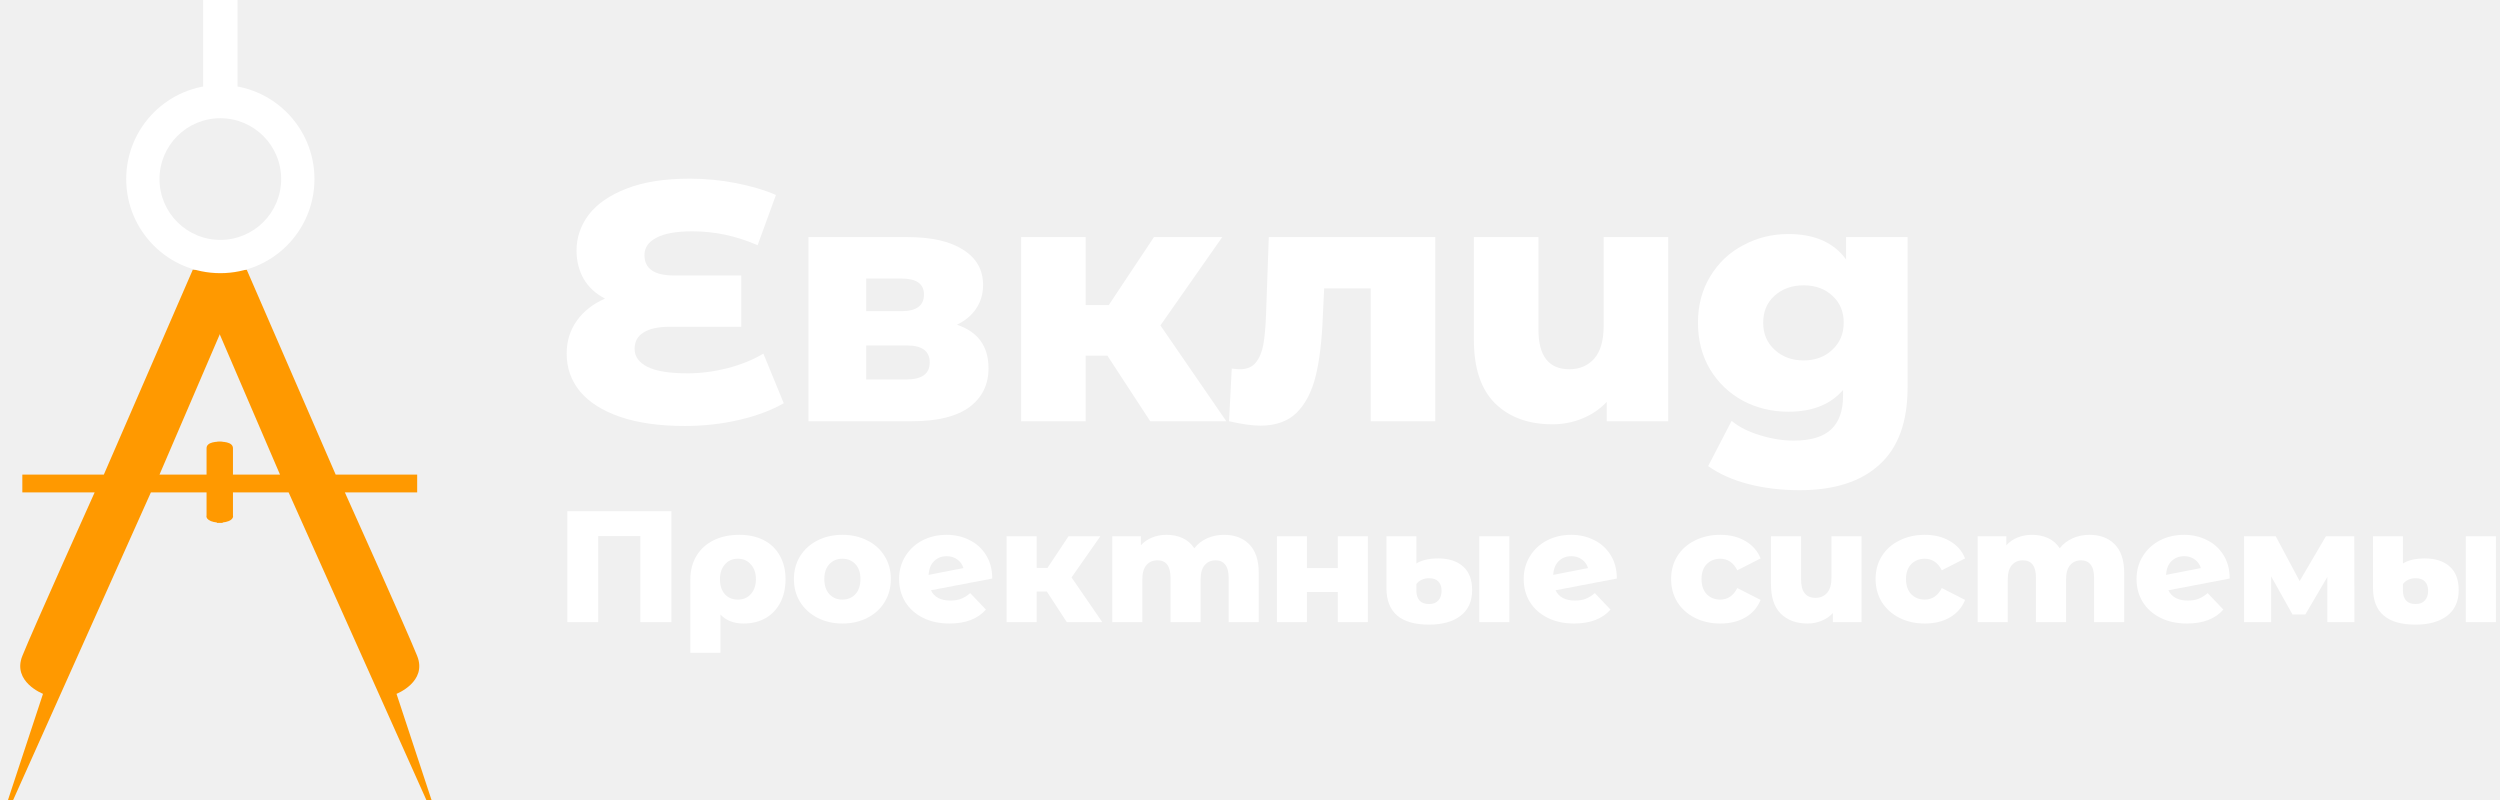
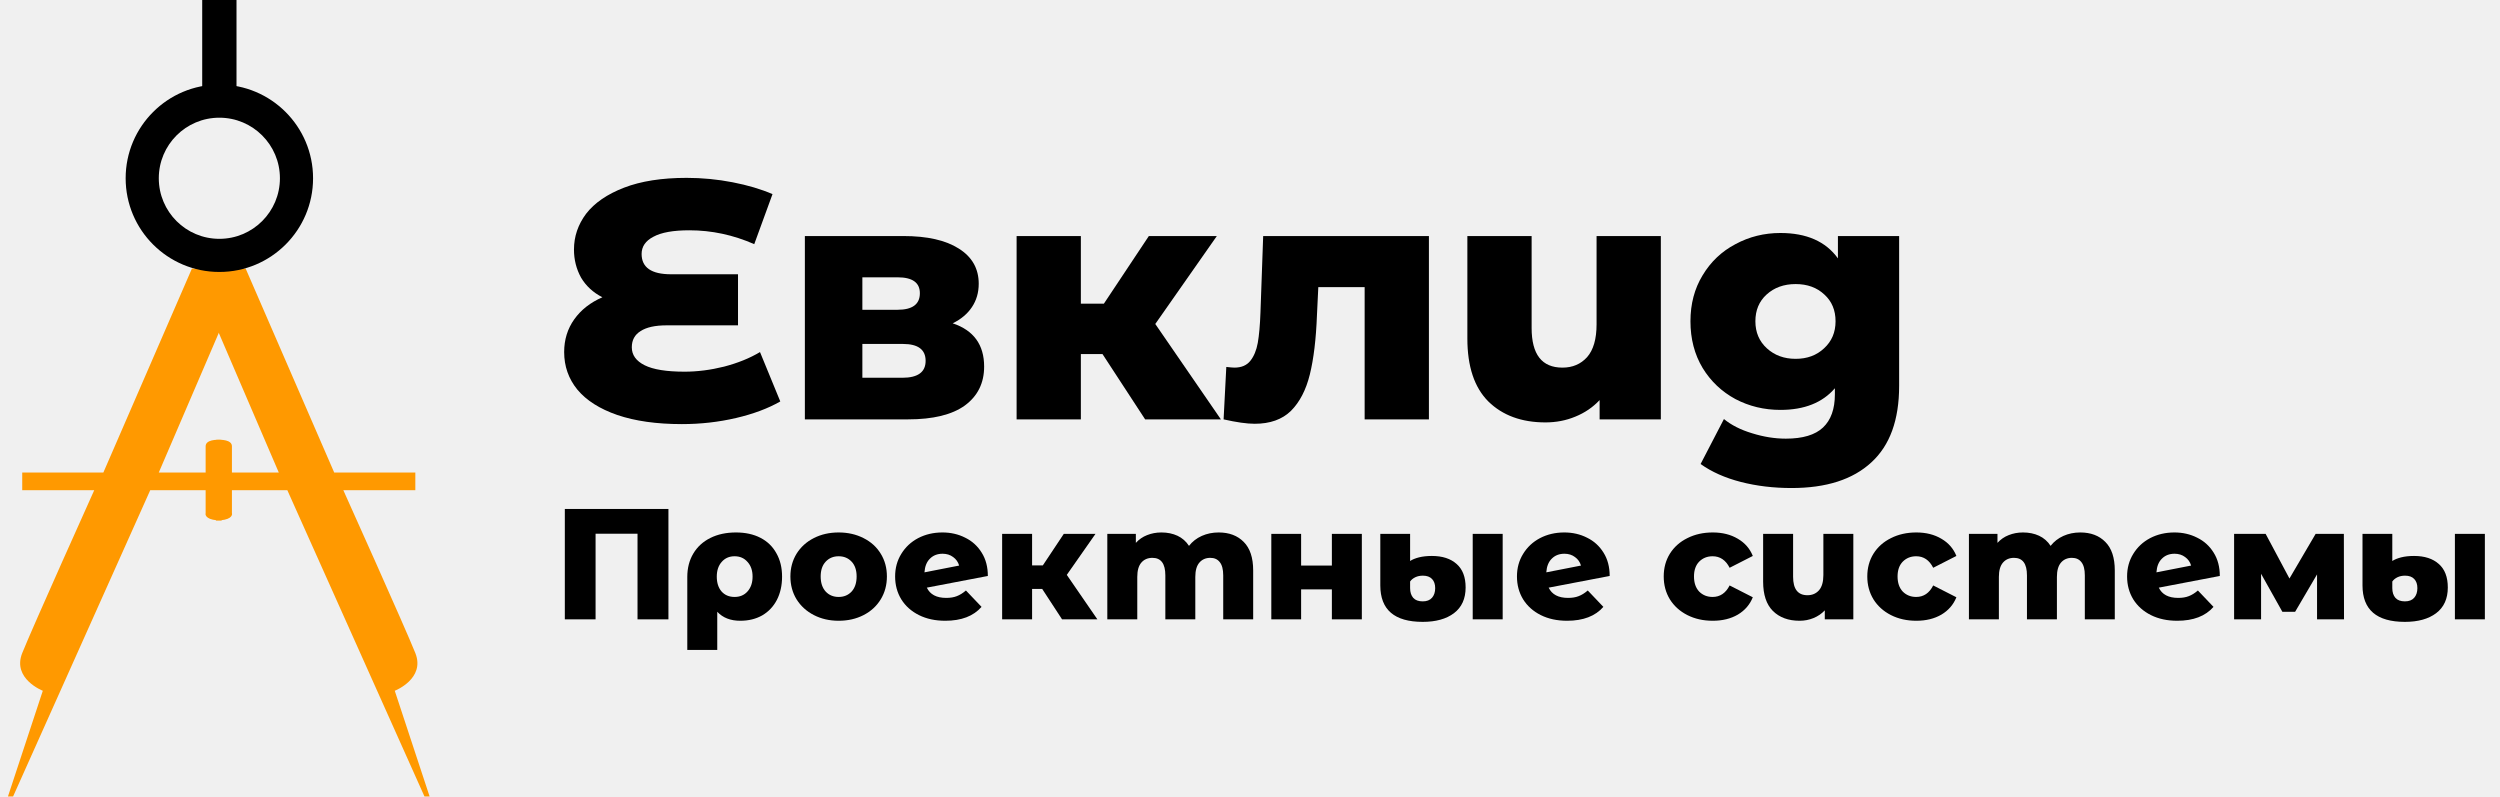
- <svg xmlns="http://www.w3.org/2000/svg" width="225" height="72" viewBox="0 0 225 72" fill="none">
-   <path d="M70.538 36.291C69.438 36.922 68.103 37.422 66.533 37.789C64.963 38.156 63.333 38.339 61.641 38.339C59.358 38.339 57.411 38.064 55.801 37.514C54.211 36.963 53.008 36.199 52.193 35.22C51.398 34.242 51 33.111 51 31.826C51 30.705 51.306 29.716 51.917 28.86C52.529 28.004 53.375 27.342 54.455 26.873C53.619 26.445 52.977 25.854 52.529 25.099C52.101 24.325 51.887 23.479 51.887 22.561C51.887 21.379 52.254 20.299 52.987 19.32C53.742 18.342 54.883 17.557 56.412 16.966C57.941 16.375 59.827 16.079 62.069 16.079C63.475 16.079 64.862 16.212 66.227 16.477C67.593 16.742 68.796 17.098 69.835 17.547L68.184 22.072C66.288 21.236 64.332 20.819 62.313 20.819C60.866 20.819 59.786 21.012 59.072 21.4C58.359 21.767 58.002 22.286 58.002 22.959C58.002 24.182 58.889 24.794 60.662 24.794H66.716V29.411H60.265C59.225 29.411 58.44 29.584 57.91 29.93C57.38 30.257 57.115 30.746 57.115 31.398C57.115 32.091 57.503 32.631 58.277 33.019C59.052 33.406 60.255 33.6 61.885 33.6C63.047 33.6 64.24 33.447 65.463 33.141C66.706 32.815 67.787 32.377 68.704 31.826L70.538 36.291Z" fill="white" />
-   <path d="M86.122 29.227C88.018 29.859 88.966 31.164 88.966 33.141C88.966 34.629 88.385 35.801 87.223 36.657C86.061 37.493 84.349 37.911 82.086 37.911H72.76V21.338H81.658C83.819 21.338 85.49 21.715 86.673 22.47C87.876 23.224 88.477 24.284 88.477 25.65C88.477 26.445 88.273 27.148 87.865 27.759C87.458 28.371 86.877 28.86 86.122 29.227ZM77.958 28.004H81.138C82.484 28.004 83.156 27.505 83.156 26.506C83.156 25.548 82.484 25.069 81.138 25.069H77.958V28.004ZM81.567 34.15C82.973 34.15 83.676 33.641 83.676 32.621C83.676 31.602 82.993 31.092 81.628 31.092H77.958V34.15H81.567Z" fill="white" />
-   <path d="M99.667 32.01H97.71V37.911H91.901V21.338H97.71V27.454H99.79L103.856 21.338H110.002L104.437 29.288L110.369 37.911H103.52L99.667 32.01Z" fill="white" />
-   <path d="M129.174 21.338V37.911H123.364V25.956H119.175L119.053 28.493C118.971 30.654 118.757 32.438 118.411 33.844C118.064 35.251 117.493 36.352 116.698 37.147C115.903 37.921 114.813 38.309 113.427 38.309C112.713 38.309 111.775 38.176 110.613 37.911L110.858 33.172C111.225 33.212 111.47 33.233 111.592 33.233C112.224 33.233 112.703 33.029 113.029 32.621C113.355 32.214 113.579 31.673 113.702 31.001C113.824 30.308 113.906 29.39 113.946 28.249L114.191 21.338H129.174Z" fill="white" />
-   <path d="M150.14 21.338V37.911H144.605V36.168C143.994 36.821 143.26 37.32 142.404 37.666C141.568 38.013 140.671 38.186 139.713 38.186C137.552 38.186 135.83 37.554 134.545 36.291C133.282 35.027 132.65 33.131 132.65 30.603V21.338H138.459V29.655C138.459 32.04 139.387 33.233 141.242 33.233C142.159 33.233 142.903 32.917 143.474 32.285C144.045 31.633 144.33 30.644 144.33 29.319V21.338H150.14Z" fill="white" />
-   <path d="M171.682 21.338V34.884C171.682 37.962 170.847 40.265 169.175 41.794C167.504 43.343 165.098 44.118 161.959 44.118C160.328 44.118 158.799 43.935 157.372 43.568C155.946 43.201 154.733 42.661 153.734 41.947L155.844 37.88C156.516 38.431 157.362 38.859 158.382 39.165C159.421 39.491 160.44 39.654 161.439 39.654C162.968 39.654 164.089 39.318 164.803 38.645C165.516 37.972 165.873 36.973 165.873 35.648V35.098C164.752 36.403 163.111 37.055 160.95 37.055C159.482 37.055 158.127 36.729 156.883 36.076C155.64 35.404 154.651 34.466 153.917 33.263C153.183 32.04 152.817 30.634 152.817 29.044C152.817 27.474 153.183 26.088 153.917 24.885C154.651 23.662 155.64 22.725 156.883 22.072C158.127 21.4 159.482 21.063 160.95 21.063C163.315 21.063 165.047 21.828 166.148 23.357V21.338H171.682ZM162.326 32.438C163.366 32.438 164.222 32.122 164.894 31.49C165.587 30.858 165.934 30.043 165.934 29.044C165.934 28.045 165.598 27.24 164.925 26.628C164.252 25.996 163.386 25.68 162.326 25.68C161.266 25.68 160.389 25.996 159.696 26.628C159.024 27.24 158.687 28.045 158.687 29.044C158.687 30.043 159.034 30.858 159.727 31.49C160.42 32.122 161.286 32.438 162.326 32.438Z" fill="white" />
-   <path d="M60.426 46.01V55.989H57.632V48.248H53.84V55.989H51.06V46.01H60.426Z" fill="white" />
-   <path d="M66.536 48.134C67.382 48.134 68.119 48.295 68.746 48.618C69.373 48.942 69.853 49.407 70.186 50.016C70.528 50.614 70.699 51.318 70.699 52.125C70.699 52.924 70.542 53.627 70.228 54.235C69.915 54.834 69.473 55.3 68.903 55.632C68.332 55.955 67.672 56.117 66.921 56.117C66.037 56.117 65.344 55.846 64.84 55.304V58.754H62.131V52.154C62.131 51.355 62.312 50.652 62.673 50.044C63.034 49.436 63.547 48.965 64.213 48.633C64.878 48.3 65.653 48.134 66.536 48.134ZM66.408 53.964C66.893 53.964 67.282 53.798 67.577 53.465C67.881 53.123 68.033 52.676 68.033 52.125C68.033 51.574 67.881 51.132 67.577 50.8C67.282 50.457 66.893 50.286 66.408 50.286C65.923 50.286 65.534 50.457 65.239 50.8C64.945 51.132 64.797 51.574 64.797 52.125C64.797 52.686 64.94 53.133 65.225 53.465C65.519 53.798 65.914 53.964 66.408 53.964Z" fill="white" />
-   <path d="M75.814 56.117C74.987 56.117 74.241 55.946 73.576 55.604C72.911 55.261 72.388 54.786 72.008 54.178C71.637 53.57 71.452 52.881 71.452 52.111C71.452 51.351 71.637 50.666 72.008 50.058C72.388 49.45 72.906 48.98 73.562 48.647C74.227 48.305 74.978 48.134 75.814 48.134C76.65 48.134 77.401 48.305 78.067 48.647C78.732 48.98 79.25 49.45 79.62 50.058C79.991 50.657 80.176 51.341 80.176 52.111C80.176 52.881 79.991 53.57 79.62 54.178C79.25 54.786 78.732 55.261 78.067 55.604C77.401 55.946 76.65 56.117 75.814 56.117ZM75.814 53.964C76.289 53.964 76.679 53.803 76.983 53.48C77.287 53.147 77.439 52.691 77.439 52.111C77.439 51.541 77.287 51.094 76.983 50.771C76.679 50.448 76.289 50.286 75.814 50.286C75.339 50.286 74.949 50.448 74.645 50.771C74.341 51.094 74.189 51.541 74.189 52.111C74.189 52.691 74.341 53.147 74.645 53.48C74.949 53.803 75.339 53.964 75.814 53.964Z" fill="white" />
-   <path d="M85.538 54.05C85.909 54.05 86.227 53.998 86.493 53.893C86.769 53.788 87.044 53.617 87.32 53.38L88.731 54.862C87.999 55.699 86.906 56.117 85.452 56.117C84.549 56.117 83.756 55.946 83.072 55.604C82.387 55.261 81.855 54.786 81.475 54.178C81.104 53.57 80.919 52.881 80.919 52.111C80.919 51.351 81.104 50.671 81.475 50.072C81.846 49.464 82.354 48.989 83 48.647C83.656 48.305 84.388 48.134 85.196 48.134C85.947 48.134 86.631 48.291 87.249 48.604C87.876 48.908 88.375 49.36 88.745 49.959C89.116 50.548 89.301 51.251 89.301 52.068L83.784 53.123C84.079 53.741 84.663 54.05 85.538 54.05ZM85.21 50.058C84.744 50.058 84.364 50.206 84.07 50.5C83.775 50.785 83.609 51.199 83.571 51.74L86.707 51.127C86.612 50.804 86.431 50.548 86.165 50.358C85.899 50.158 85.581 50.058 85.21 50.058Z" fill="white" />
-   <path d="M94.214 53.237H93.301V55.989H90.593V48.262H93.301V51.113H94.271L96.167 48.262H99.032L96.438 51.968L99.203 55.989H96.01L94.214 53.237Z" fill="white" />
-   <path d="M110.165 48.134C111.116 48.134 111.871 48.419 112.432 48.989C113.002 49.559 113.287 50.419 113.287 51.569V55.989H110.579V52.011C110.579 51.469 110.474 51.07 110.265 50.814C110.066 50.557 109.78 50.429 109.41 50.429C109.001 50.429 108.673 50.572 108.426 50.857C108.179 51.142 108.056 51.574 108.056 52.154V55.989H105.347V52.011C105.347 50.956 104.957 50.429 104.178 50.429C103.76 50.429 103.427 50.572 103.18 50.857C102.933 51.142 102.81 51.574 102.81 52.154V55.989H100.101V48.262H102.681V49.075C102.966 48.761 103.304 48.528 103.693 48.376C104.093 48.215 104.525 48.134 104.991 48.134C105.532 48.134 106.017 48.234 106.445 48.433C106.872 48.633 107.219 48.937 107.485 49.346C107.789 48.956 108.174 48.657 108.64 48.447C109.106 48.238 109.614 48.134 110.165 48.134Z" fill="white" />
-   <path d="M114.927 48.262H117.621V51.127H120.401V48.262H123.11V55.989H120.401V53.28H117.621V55.989H114.927V48.262Z" fill="white" />
-   <path d="M128.615 56.217C126.058 56.217 124.78 55.119 124.78 52.924V48.262H127.474V50.714C127.674 50.581 127.94 50.472 128.272 50.386C128.615 50.301 129.004 50.258 129.441 50.258C130.392 50.258 131.138 50.5 131.679 50.985C132.221 51.46 132.492 52.168 132.492 53.109C132.492 54.126 132.14 54.9 131.437 55.432C130.743 55.955 129.802 56.217 128.615 56.217ZM133.133 48.262H135.842V55.989H133.133V48.262ZM128.615 54.363C128.985 54.363 129.266 54.254 129.456 54.035C129.646 53.817 129.741 53.527 129.741 53.166C129.741 52.814 129.646 52.539 129.456 52.339C129.266 52.14 128.99 52.04 128.629 52.04C128.372 52.04 128.144 52.087 127.945 52.182C127.745 52.277 127.588 52.406 127.474 52.567V53.166C127.474 53.537 127.569 53.831 127.759 54.05C127.949 54.259 128.234 54.363 128.615 54.363Z" fill="white" />
-   <path d="M141.752 54.05C142.123 54.05 142.441 53.998 142.707 53.893C142.983 53.788 143.258 53.617 143.534 53.38L144.945 54.862C144.213 55.699 143.12 56.117 141.666 56.117C140.764 56.117 139.97 55.946 139.286 55.604C138.602 55.261 138.069 54.786 137.689 54.178C137.319 53.57 137.133 52.881 137.133 52.111C137.133 51.351 137.319 50.671 137.689 50.072C138.06 49.464 138.568 48.989 139.215 48.647C139.87 48.305 140.602 48.134 141.41 48.134C142.161 48.134 142.845 48.291 143.463 48.604C144.09 48.908 144.589 49.36 144.959 49.959C145.33 50.548 145.515 51.251 145.515 52.068L139.999 53.123C140.293 53.741 140.878 54.05 141.752 54.05ZM141.424 50.058C140.958 50.058 140.578 50.206 140.284 50.5C139.989 50.785 139.823 51.199 139.785 51.74L142.921 51.127C142.826 50.804 142.645 50.548 142.379 50.358C142.113 50.158 141.795 50.058 141.424 50.058Z" fill="white" />
-   <path d="M154.833 56.117C153.978 56.117 153.213 55.946 152.538 55.604C151.863 55.261 151.336 54.786 150.955 54.178C150.585 53.57 150.4 52.881 150.4 52.111C150.4 51.341 150.585 50.657 150.955 50.058C151.336 49.45 151.863 48.98 152.538 48.647C153.213 48.305 153.978 48.134 154.833 48.134C155.707 48.134 156.463 48.324 157.1 48.704C157.736 49.075 158.188 49.593 158.454 50.258L156.358 51.327C156.007 50.633 155.493 50.286 154.819 50.286C154.334 50.286 153.93 50.448 153.607 50.771C153.293 51.094 153.137 51.541 153.137 52.111C153.137 52.691 153.293 53.147 153.607 53.48C153.93 53.803 154.334 53.964 154.819 53.964C155.493 53.964 156.007 53.617 156.358 52.924L158.454 53.993C158.188 54.658 157.736 55.181 157.1 55.561C156.463 55.931 155.707 56.117 154.833 56.117Z" fill="white" />
-   <path d="M167.541 48.262V55.989H164.961V55.176C164.676 55.48 164.334 55.713 163.935 55.874C163.545 56.036 163.127 56.117 162.68 56.117C161.673 56.117 160.87 55.822 160.271 55.233C159.682 54.644 159.387 53.76 159.387 52.581V48.262H162.096V52.14C162.096 53.252 162.528 53.807 163.393 53.807C163.821 53.807 164.167 53.66 164.433 53.365C164.7 53.061 164.833 52.6 164.833 51.983V48.262H167.541Z" fill="white" />
-   <path d="M173.237 56.117C172.382 56.117 171.616 55.946 170.942 55.604C170.267 55.261 169.74 54.786 169.359 54.178C168.989 53.57 168.803 52.881 168.803 52.111C168.803 51.341 168.989 50.657 169.359 50.058C169.74 49.45 170.267 48.98 170.942 48.647C171.616 48.305 172.382 48.134 173.237 48.134C174.111 48.134 174.867 48.324 175.503 48.704C176.14 49.075 176.592 49.593 176.858 50.258L174.762 51.327C174.411 50.633 173.897 50.286 173.223 50.286C172.738 50.286 172.334 50.448 172.011 50.771C171.697 51.094 171.54 51.541 171.54 52.111C171.54 52.691 171.697 53.147 172.011 53.48C172.334 53.803 172.738 53.964 173.223 53.964C173.897 53.964 174.411 53.617 174.762 52.924L176.858 53.993C176.592 54.658 176.14 55.181 175.503 55.561C174.867 55.931 174.111 56.117 173.237 56.117Z" fill="white" />
-   <path d="M188.055 48.134C189.005 48.134 189.761 48.419 190.321 48.989C190.892 49.559 191.177 50.419 191.177 51.569V55.989H188.468V52.011C188.468 51.469 188.364 51.07 188.155 50.814C187.955 50.557 187.67 50.429 187.299 50.429C186.891 50.429 186.563 50.572 186.316 50.857C186.069 51.142 185.945 51.574 185.945 52.154V55.989H183.237V52.011C183.237 50.956 182.847 50.429 182.068 50.429C181.649 50.429 181.317 50.572 181.07 50.857C180.823 51.142 180.699 51.574 180.699 52.154V55.989H177.991V48.262H180.571V49.075C180.856 48.761 181.193 48.528 181.583 48.376C181.982 48.215 182.414 48.134 182.88 48.134C183.422 48.134 183.907 48.234 184.334 48.433C184.762 48.633 185.109 48.937 185.375 49.346C185.679 48.956 186.064 48.657 186.53 48.447C186.995 48.238 187.504 48.134 188.055 48.134Z" fill="white" />
-   <path d="M196.908 54.05C197.279 54.05 197.597 53.998 197.863 53.893C198.139 53.788 198.414 53.617 198.69 53.38L200.101 54.862C199.369 55.699 198.277 56.117 196.822 56.117C195.92 56.117 195.126 55.946 194.442 55.604C193.758 55.261 193.225 54.786 192.845 54.178C192.475 53.57 192.289 52.881 192.289 52.111C192.289 51.351 192.475 50.671 192.845 50.072C193.216 49.464 193.724 48.989 194.371 48.647C195.026 48.305 195.758 48.134 196.566 48.134C197.317 48.134 198.001 48.291 198.619 48.604C199.246 48.908 199.745 49.36 200.115 49.959C200.486 50.548 200.671 51.251 200.671 52.068L195.155 53.123C195.449 53.741 196.034 54.05 196.908 54.05ZM196.58 50.058C196.114 50.058 195.734 50.206 195.44 50.5C195.145 50.785 194.979 51.199 194.941 51.74L198.077 51.127C197.982 50.804 197.801 50.548 197.535 50.358C197.269 50.158 196.951 50.058 196.58 50.058Z" fill="white" />
-   <path d="M209.461 55.989V51.926L207.48 55.304H206.325L204.401 51.869V55.989H201.963V48.262H204.814L206.967 52.296L209.333 48.262H211.885L211.899 55.989H209.461Z" fill="white" />
-   <path d="M217.404 56.217C214.848 56.217 213.57 55.119 213.57 52.924V48.262H216.264V50.714C216.464 50.581 216.73 50.472 217.062 50.386C217.404 50.301 217.794 50.258 218.231 50.258C219.182 50.258 219.928 50.5 220.469 50.985C221.011 51.46 221.282 52.168 221.282 53.109C221.282 54.126 220.93 54.9 220.227 55.432C219.533 55.955 218.592 56.217 217.404 56.217ZM221.923 48.262H224.632V55.989H221.923V48.262ZM217.404 54.363C217.775 54.363 218.055 54.254 218.245 54.035C218.436 53.817 218.531 53.527 218.531 53.166C218.531 52.814 218.436 52.539 218.245 52.339C218.055 52.14 217.78 52.04 217.419 52.04C217.162 52.04 216.934 52.087 216.734 52.182C216.535 52.277 216.378 52.406 216.264 52.567V53.166C216.264 53.537 216.359 53.831 216.549 54.05C216.739 54.259 217.024 54.363 217.404 54.363Z" fill="white" />
-   <path d="M9.345 42.715L17.351 24.276H20.036V29.492L14.355 42.715H18.59V40.339C18.59 39.76 19.554 39.719 20.036 39.77V47.053C18.714 47.053 18.521 46.605 18.59 46.382V44.316H13.58L1.184 72H0.719L3.87 62.445C3.87 62.445 1.081 61.36 2.01 59.036C2.94 56.712 8.518 44.316 8.518 44.316H2.01V42.715H9.345Z" fill="#FF9900" />
-   <path d="M30.211 42.715L22.206 24.276H19.52V29.492L25.201 42.715H20.966V40.339C20.966 39.76 20.002 39.719 19.52 39.77V47.053C20.842 47.053 21.035 46.605 20.966 46.382V44.316H25.976L38.372 72H38.837L35.686 62.445C35.686 62.445 38.475 61.36 37.546 59.036C36.616 56.712 31.038 44.316 31.038 44.316H37.546V42.715H30.211Z" fill="#FF9900" />
-   <path fill-rule="evenodd" clip-rule="evenodd" d="M19.83 21.59C22.854 21.59 25.305 19.139 25.305 16.115C25.305 13.091 22.854 10.64 19.83 10.64C16.806 10.64 14.355 13.091 14.355 16.115C14.355 19.139 16.806 21.59 19.83 21.59ZM19.83 24.585C24.508 24.585 28.301 20.793 28.301 16.115C28.301 11.437 24.508 7.644 19.83 7.644C15.152 7.644 11.359 11.437 11.359 16.115C11.359 20.793 15.152 24.585 19.83 24.585Z" fill="white" />
-   <path d="M18.28 0H21.38V8.161H18.28V0Z" fill="white" />
+ <svg xmlns="http://www.w3.org/2000/svg" width="226" height="72" viewBox="0 0 226 72" fill="none">
+   <path d="M70.538 36.291C69.438 36.922 68.103 37.422 66.533 37.789C64.963 38.156 63.333 38.339 61.641 38.339C59.358 38.339 57.411 38.064 55.801 37.514C54.211 36.963 53.008 36.199 52.193 35.22C51.398 34.242 51 33.111 51 31.826C51 30.705 51.306 29.717 51.917 28.86C52.529 28.004 53.375 27.342 54.455 26.873C53.619 26.445 52.977 25.854 52.529 25.099C52.101 24.325 51.887 23.479 51.887 22.562C51.887 21.379 52.254 20.299 52.987 19.32C53.742 18.342 54.883 17.557 56.412 16.966C57.941 16.375 59.827 16.079 62.069 16.079C63.475 16.079 64.862 16.212 66.227 16.477C67.593 16.742 68.796 17.099 69.835 17.547L68.184 22.072C66.288 21.237 64.332 20.819 62.313 20.819C60.866 20.819 59.786 21.012 59.072 21.4C58.359 21.767 58.002 22.286 58.002 22.959C58.002 24.182 58.889 24.794 60.662 24.794H66.716V29.411H60.265C59.225 29.411 58.44 29.584 57.91 29.931C57.38 30.257 57.115 30.746 57.115 31.398C57.115 32.091 57.503 32.632 58.277 33.019C59.052 33.406 60.255 33.6 61.885 33.6C63.047 33.6 64.24 33.447 65.463 33.141C66.706 32.815 67.787 32.377 68.704 31.826L70.538 36.291Z" fill="black" />
+   <path d="M86.122 29.227C88.018 29.859 88.966 31.164 88.966 33.141C88.966 34.629 88.385 35.801 87.223 36.657C86.061 37.493 84.349 37.911 82.086 37.911H72.76V21.338H81.658C83.819 21.338 85.49 21.716 86.673 22.47C87.876 23.224 88.477 24.284 88.477 25.65C88.477 26.445 88.273 27.148 87.865 27.76C87.458 28.371 86.877 28.86 86.122 29.227ZM77.958 28.004H81.138C82.484 28.004 83.156 27.505 83.156 26.506C83.156 25.548 82.484 25.069 81.138 25.069H77.958V28.004ZM81.567 34.15C82.973 34.15 83.676 33.641 83.676 32.621C83.676 31.602 82.993 31.093 81.628 31.093H77.958V34.15H81.567Z" fill="black" />
+   <path d="M99.667 32.01H97.71V37.911H91.901V21.338H97.71V27.454H99.79L103.856 21.338H110.002L104.437 29.288L110.369 37.911H103.52L99.667 32.01Z" fill="black" />
+   <path d="M129.174 21.338V37.911H123.364V25.956H119.175L119.053 28.494C118.971 30.654 118.757 32.438 118.411 33.844C118.064 35.251 117.493 36.352 116.698 37.147C115.903 37.921 114.813 38.309 113.427 38.309C112.713 38.309 111.775 38.176 110.613 37.911L110.858 33.172C111.225 33.212 111.47 33.233 111.592 33.233C112.224 33.233 112.703 33.029 113.029 32.621C113.355 32.214 113.579 31.674 113.702 31.001C113.824 30.308 113.906 29.39 113.946 28.249L114.191 21.338H129.174Z" fill="black" />
+   <path d="M150.14 21.338V37.911H144.605V36.168C143.994 36.821 143.26 37.32 142.404 37.666C141.568 38.013 140.671 38.186 139.713 38.186C137.552 38.186 135.83 37.554 134.545 36.291C133.282 35.027 132.65 33.131 132.65 30.603V21.338H138.459V29.655C138.459 32.04 139.387 33.233 141.242 33.233C142.159 33.233 142.903 32.917 143.474 32.285C144.045 31.633 144.33 30.644 144.33 29.319V21.338H150.14Z" fill="black" />
+   <path d="M171.682 21.338V34.884C171.682 37.962 170.847 40.266 169.175 41.794C167.504 43.344 165.098 44.118 161.959 44.118C160.328 44.118 158.799 43.935 157.372 43.568C155.946 43.201 154.733 42.661 153.734 41.947L155.844 37.881C156.516 38.431 157.362 38.859 158.382 39.165C159.421 39.491 160.44 39.654 161.439 39.654C162.968 39.654 164.089 39.318 164.803 38.645C165.516 37.972 165.873 36.974 165.873 35.648V35.098C164.752 36.403 163.111 37.055 160.95 37.055C159.482 37.055 158.127 36.729 156.883 36.077C155.64 35.404 154.651 34.466 153.917 33.264C153.183 32.04 152.817 30.634 152.817 29.044C152.817 27.474 153.183 26.088 153.917 24.886C154.651 23.662 155.64 22.725 156.883 22.072C158.127 21.4 159.482 21.063 160.95 21.063C163.315 21.063 165.047 21.828 166.148 23.357V21.338H171.682ZM162.326 32.438C163.366 32.438 164.222 32.122 164.894 31.49C165.587 30.858 165.934 30.043 165.934 29.044C165.934 28.045 165.598 27.24 164.925 26.628C164.252 25.996 163.386 25.68 162.326 25.68C161.266 25.68 160.389 25.996 159.696 26.628C159.024 27.24 158.687 28.045 158.687 29.044C158.687 30.043 159.034 30.858 159.727 31.49C160.42 32.122 161.286 32.438 162.326 32.438Z" fill="black" />
+   <path d="M60.426 46.01V55.989H57.632V48.248H53.84V55.989H51.06V46.01H60.426Z" fill="black" />
+   <path d="M66.536 48.134C67.382 48.134 68.119 48.295 68.746 48.619C69.373 48.942 69.853 49.407 70.186 50.016C70.528 50.614 70.699 51.318 70.699 52.125C70.699 52.924 70.542 53.627 70.228 54.235C69.915 54.834 69.473 55.3 68.903 55.632C68.332 55.955 67.672 56.117 66.921 56.117C66.037 56.117 65.344 55.846 64.84 55.304V58.754H62.131V52.154C62.131 51.356 62.312 50.652 62.673 50.044C63.034 49.436 63.547 48.965 64.213 48.633C64.878 48.3 65.653 48.134 66.536 48.134ZM66.408 53.964C66.893 53.964 67.282 53.798 67.577 53.465C67.881 53.123 68.033 52.677 68.033 52.125C68.033 51.574 67.881 51.132 67.577 50.8C67.282 50.458 66.893 50.286 66.408 50.286C65.923 50.286 65.534 50.458 65.239 50.8C64.945 51.132 64.797 51.574 64.797 52.125C64.797 52.686 64.94 53.133 65.225 53.465C65.519 53.798 65.914 53.964 66.408 53.964Z" fill="black" />
+   <path d="M75.814 56.117C74.987 56.117 74.241 55.946 73.576 55.604C72.911 55.262 72.388 54.786 72.008 54.178C71.637 53.57 71.452 52.881 71.452 52.111C71.452 51.351 71.637 50.667 72.008 50.058C72.388 49.45 72.906 48.98 73.562 48.647C74.227 48.305 74.978 48.134 75.814 48.134C76.65 48.134 77.401 48.305 78.067 48.647C78.732 48.98 79.25 49.45 79.62 50.058C79.991 50.657 80.176 51.341 80.176 52.111C80.176 52.881 79.991 53.57 79.62 54.178C79.25 54.786 78.732 55.262 78.067 55.604C77.401 55.946 76.65 56.117 75.814 56.117ZM75.814 53.964C76.289 53.964 76.679 53.803 76.983 53.48C77.287 53.147 77.439 52.691 77.439 52.111C77.439 51.541 77.287 51.094 76.983 50.771C76.679 50.448 76.289 50.286 75.814 50.286C75.339 50.286 74.949 50.448 74.645 50.771C74.341 51.094 74.189 51.541 74.189 52.111C74.189 52.691 74.341 53.147 74.645 53.48C74.949 53.803 75.339 53.964 75.814 53.964Z" fill="black" />
+   <path d="M85.538 54.05C85.909 54.05 86.227 53.998 86.493 53.893C86.769 53.788 87.044 53.617 87.32 53.38L88.731 54.862C87.999 55.699 86.906 56.117 85.452 56.117C84.549 56.117 83.756 55.946 83.072 55.604C82.387 55.262 81.855 54.786 81.475 54.178C81.104 53.57 80.919 52.881 80.919 52.111C80.919 51.351 81.104 50.671 81.475 50.073C81.846 49.464 82.354 48.989 83 48.647C83.656 48.305 84.388 48.134 85.196 48.134C85.947 48.134 86.631 48.291 87.249 48.604C87.876 48.908 88.375 49.36 88.745 49.959C89.116 50.548 89.301 51.251 89.301 52.068L83.784 53.123C84.079 53.741 84.663 54.05 85.538 54.05ZM85.21 50.058C84.744 50.058 84.364 50.206 84.07 50.5C83.775 50.785 83.609 51.199 83.571 51.74L86.707 51.127C86.612 50.804 86.431 50.548 86.165 50.358C85.899 50.158 85.581 50.058 85.21 50.058Z" fill="black" />
+   <path d="M94.214 53.237H93.301V55.989H90.593V48.262H93.301V51.113H94.271L96.167 48.262H99.032L96.438 51.969L99.203 55.989H96.01L94.214 53.237Z" fill="black" />
+   <path d="M110.165 48.134C111.116 48.134 111.871 48.419 112.432 48.989C113.002 49.559 113.287 50.419 113.287 51.569V55.989H110.579V52.011C110.579 51.47 110.474 51.071 110.265 50.814C110.066 50.557 109.78 50.429 109.41 50.429C109.001 50.429 108.673 50.572 108.426 50.857C108.179 51.142 108.056 51.574 108.056 52.154V55.989H105.347V52.011C105.347 50.956 104.957 50.429 104.178 50.429C103.76 50.429 103.427 50.572 103.18 50.857C102.933 51.142 102.81 51.574 102.81 52.154V55.989H100.101V48.262H102.681V49.075C102.966 48.761 103.304 48.528 103.693 48.376C104.093 48.215 104.525 48.134 104.991 48.134C105.532 48.134 106.017 48.234 106.445 48.433C106.872 48.633 107.219 48.937 107.485 49.346C107.789 48.956 108.174 48.657 108.64 48.447C109.106 48.239 109.614 48.134 110.165 48.134Z" fill="black" />
+   <path d="M114.927 48.262H117.621V51.127H120.401V48.262H123.11V55.989H120.401V53.28H117.621V55.989H114.927V48.262Z" fill="black" />
+   <path d="M128.615 56.217C126.058 56.217 124.78 55.119 124.78 52.924V48.262H127.474V50.714C127.674 50.581 127.94 50.472 128.272 50.386C128.615 50.301 129.004 50.258 129.441 50.258C130.392 50.258 131.138 50.5 131.679 50.985C132.221 51.46 132.492 52.168 132.492 53.109C132.492 54.126 132.14 54.901 131.437 55.433C130.743 55.955 129.802 56.217 128.615 56.217ZM133.133 48.262H135.842V55.989H133.133V48.262ZM128.615 54.364C128.985 54.364 129.266 54.254 129.456 54.036C129.646 53.817 129.741 53.527 129.741 53.166C129.741 52.814 129.646 52.539 129.456 52.339C129.266 52.14 128.99 52.04 128.629 52.04C128.372 52.04 128.144 52.087 127.945 52.182C127.745 52.278 127.588 52.406 127.474 52.567V53.166C127.474 53.537 127.569 53.831 127.759 54.05C127.949 54.259 128.234 54.364 128.615 54.364Z" fill="black" />
+   <path d="M141.752 54.05C142.123 54.05 142.441 53.998 142.707 53.893C142.983 53.788 143.258 53.617 143.534 53.38L144.945 54.862C144.213 55.699 143.12 56.117 141.666 56.117C140.764 56.117 139.97 55.946 139.286 55.604C138.602 55.262 138.069 54.786 137.689 54.178C137.319 53.57 137.133 52.881 137.133 52.111C137.133 51.351 137.319 50.671 137.689 50.073C138.06 49.464 138.568 48.989 139.215 48.647C139.87 48.305 140.602 48.134 141.41 48.134C142.161 48.134 142.845 48.291 143.463 48.604C144.09 48.908 144.589 49.36 144.959 49.959C145.33 50.548 145.515 51.251 145.515 52.068L139.999 53.123C140.293 53.741 140.878 54.05 141.752 54.05ZM141.424 50.058C140.958 50.058 140.578 50.206 140.284 50.5C139.989 50.785 139.823 51.199 139.785 51.74L142.921 51.127C142.826 50.804 142.645 50.548 142.379 50.358C142.113 50.158 141.795 50.058 141.424 50.058Z" fill="black" />
+   <path d="M154.833 56.117C153.978 56.117 153.213 55.946 152.538 55.604C151.863 55.262 151.336 54.786 150.955 54.178C150.585 53.57 150.4 52.881 150.4 52.111C150.4 51.341 150.585 50.657 150.955 50.058C151.336 49.45 151.863 48.98 152.538 48.647C153.213 48.305 153.978 48.134 154.833 48.134C155.707 48.134 156.463 48.324 157.1 48.704C157.736 49.075 158.188 49.593 158.454 50.258L156.358 51.327C156.007 50.633 155.493 50.286 154.819 50.286C154.334 50.286 153.93 50.448 153.607 50.771C153.293 51.094 153.137 51.541 153.137 52.111C153.137 52.691 153.293 53.147 153.607 53.48C153.93 53.803 154.334 53.964 154.819 53.964C155.493 53.964 156.007 53.617 156.358 52.924L158.454 53.993C158.188 54.658 157.736 55.181 157.1 55.561C156.463 55.932 155.707 56.117 154.833 56.117Z" fill="black" />
+   <path d="M167.541 48.262V55.989H164.961V55.176C164.676 55.48 164.334 55.713 163.935 55.875C163.545 56.036 163.127 56.117 162.68 56.117C161.673 56.117 160.87 55.822 160.271 55.233C159.682 54.644 159.387 53.76 159.387 52.582V48.262H162.096V52.14C162.096 53.252 162.528 53.808 163.393 53.808C163.821 53.808 164.167 53.66 164.433 53.366C164.7 53.062 164.833 52.601 164.833 51.983V48.262H167.541Z" fill="black" />
+   <path d="M173.237 56.117C172.382 56.117 171.616 55.946 170.942 55.604C170.267 55.262 169.74 54.786 169.359 54.178C168.989 53.57 168.803 52.881 168.803 52.111C168.803 51.341 168.989 50.657 169.359 50.058C169.74 49.45 170.267 48.98 170.942 48.647C171.616 48.305 172.382 48.134 173.237 48.134C174.111 48.134 174.867 48.324 175.503 48.704C176.14 49.075 176.592 49.593 176.858 50.258L174.762 51.327C174.411 50.633 173.897 50.286 173.223 50.286C172.738 50.286 172.334 50.448 172.011 50.771C171.697 51.094 171.54 51.541 171.54 52.111C171.54 52.691 171.697 53.147 172.011 53.48C172.334 53.803 172.738 53.964 173.223 53.964C173.897 53.964 174.411 53.617 174.762 52.924L176.858 53.993C176.592 54.658 176.14 55.181 175.503 55.561C174.867 55.932 174.111 56.117 173.237 56.117Z" fill="black" />
+   <path d="M188.055 48.134C189.005 48.134 189.761 48.419 190.321 48.989C190.892 49.559 191.177 50.419 191.177 51.569V55.989H188.468V52.011C188.468 51.47 188.364 51.071 188.155 50.814C187.955 50.557 187.67 50.429 187.299 50.429C186.891 50.429 186.563 50.572 186.316 50.857C186.069 51.142 185.945 51.574 185.945 52.154V55.989H183.237V52.011C183.237 50.956 182.847 50.429 182.068 50.429C181.649 50.429 181.317 50.572 181.07 50.857C180.823 51.142 180.699 51.574 180.699 52.154V55.989H177.991V48.262H180.571V49.075C180.856 48.761 181.193 48.528 181.583 48.376C181.982 48.215 182.414 48.134 182.88 48.134C183.422 48.134 183.907 48.234 184.334 48.433C184.762 48.633 185.109 48.937 185.375 49.346C185.679 48.956 186.064 48.657 186.53 48.447C186.995 48.239 187.504 48.134 188.055 48.134Z" fill="black" />
+   <path d="M196.908 54.05C197.279 54.05 197.597 53.998 197.863 53.893C198.139 53.788 198.414 53.617 198.69 53.38L200.101 54.862C199.369 55.699 198.277 56.117 196.822 56.117C195.92 56.117 195.126 55.946 194.442 55.604C193.758 55.262 193.225 54.786 192.845 54.178C192.475 53.57 192.289 52.881 192.289 52.111C192.289 51.351 192.475 50.671 192.845 50.073C193.216 49.464 193.724 48.989 194.371 48.647C195.026 48.305 195.758 48.134 196.566 48.134C197.317 48.134 198.001 48.291 198.619 48.604C199.246 48.908 199.745 49.36 200.115 49.959C200.486 50.548 200.671 51.251 200.671 52.068L195.155 53.123C195.449 53.741 196.034 54.05 196.908 54.05ZM196.58 50.058C196.114 50.058 195.734 50.206 195.44 50.5C195.145 50.785 194.979 51.199 194.941 51.74L198.077 51.127C197.982 50.804 197.801 50.548 197.535 50.358C197.269 50.158 196.951 50.058 196.58 50.058Z" fill="black" />
+   <path d="M209.461 55.989V51.926L207.48 55.304H206.325L204.401 51.869V55.989H201.963V48.262H204.814L206.967 52.297L209.333 48.262H211.885L211.899 55.989H209.461Z" fill="black" />
+   <path d="M217.404 56.217C214.848 56.217 213.57 55.119 213.57 52.924V48.262H216.264V50.714C216.464 50.581 216.73 50.472 217.062 50.386C217.404 50.301 217.794 50.258 218.231 50.258C219.182 50.258 219.928 50.5 220.469 50.985C221.011 51.46 221.282 52.168 221.282 53.109C221.282 54.126 220.93 54.901 220.227 55.433C219.533 55.955 218.592 56.217 217.404 56.217ZM221.923 48.262H224.632V55.989H221.923V48.262ZM217.404 54.364C217.775 54.364 218.055 54.254 218.245 54.036C218.436 53.817 218.531 53.527 218.531 53.166C218.531 52.814 218.436 52.539 218.245 52.339C218.055 52.14 217.78 52.04 217.419 52.04C217.162 52.04 216.934 52.087 216.734 52.182C216.535 52.278 216.378 52.406 216.264 52.567V53.166C216.264 53.537 216.359 53.831 216.549 54.05C216.739 54.259 217.024 54.364 217.404 54.364Z" fill="black" />
+   <path d="M9.345 42.714L17.351 24.275H20.036V29.492L14.355 42.714H18.59V40.339C18.59 39.76 19.554 39.719 20.036 39.77V47.053C18.714 47.053 18.521 46.605 18.59 46.382V44.316H13.58L1.184 72H0.719L3.87 62.445C3.87 62.445 1.081 61.36 2.01 59.036C2.94 56.712 8.518 44.316 8.518 44.316H2.01V42.714H9.345Z" fill="#FF9900" />
+   <path d="M30.211 42.714L22.206 24.275H19.52V29.492L25.201 42.714H20.966V40.339C20.966 39.76 20.002 39.719 19.52 39.77V47.053C20.842 47.053 21.035 46.605 20.966 46.382V44.316H25.976L38.372 72H38.837L35.686 62.445C35.686 62.445 38.475 61.36 37.546 59.036C36.616 56.712 31.038 44.316 31.038 44.316H37.546V42.714H30.211Z" fill="#FF9900" />
+   <path fill-rule="evenodd" clip-rule="evenodd" d="M19.83 21.59C22.854 21.59 25.305 19.139 25.305 16.115C25.305 13.091 22.854 10.64 19.83 10.64C16.806 10.64 14.355 13.091 14.355 16.115C14.355 19.139 16.806 21.59 19.83 21.59ZM19.83 24.585C24.508 24.585 28.301 20.793 28.301 16.115C28.301 11.437 24.508 7.644 19.83 7.644C15.152 7.644 11.359 11.437 11.359 16.115C11.359 20.793 15.152 24.585 19.83 24.585Z" fill="black" />
+   <path d="M18.28 0H21.38V8.161H18.28V0Z" fill="black" />
</svg>
